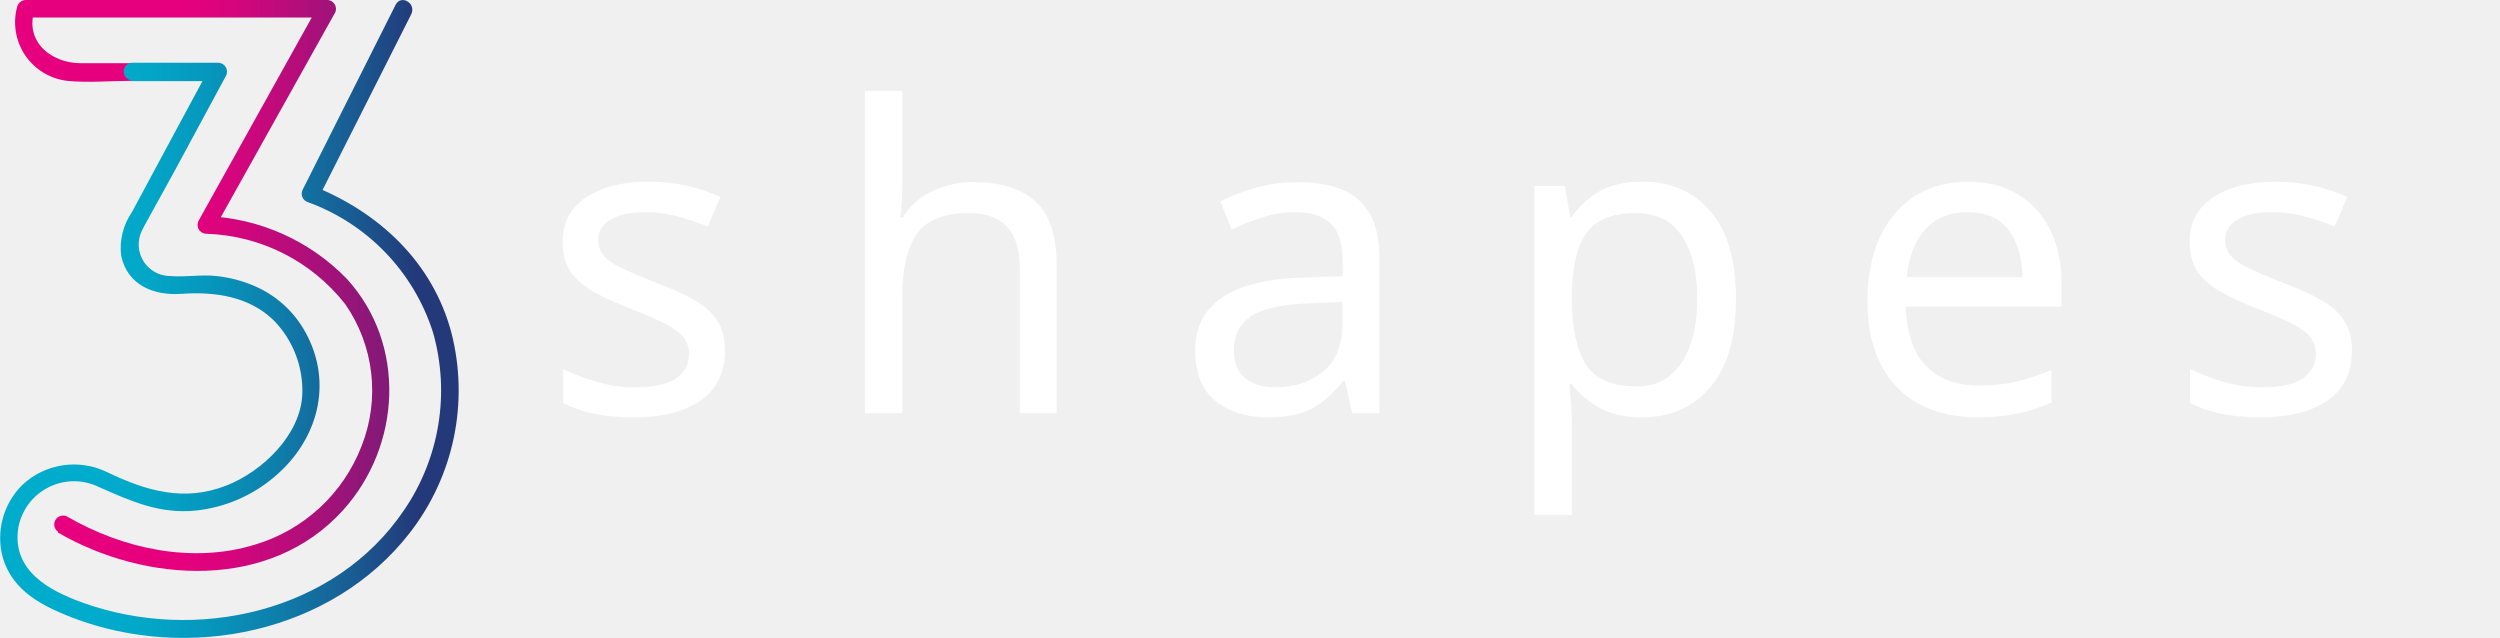
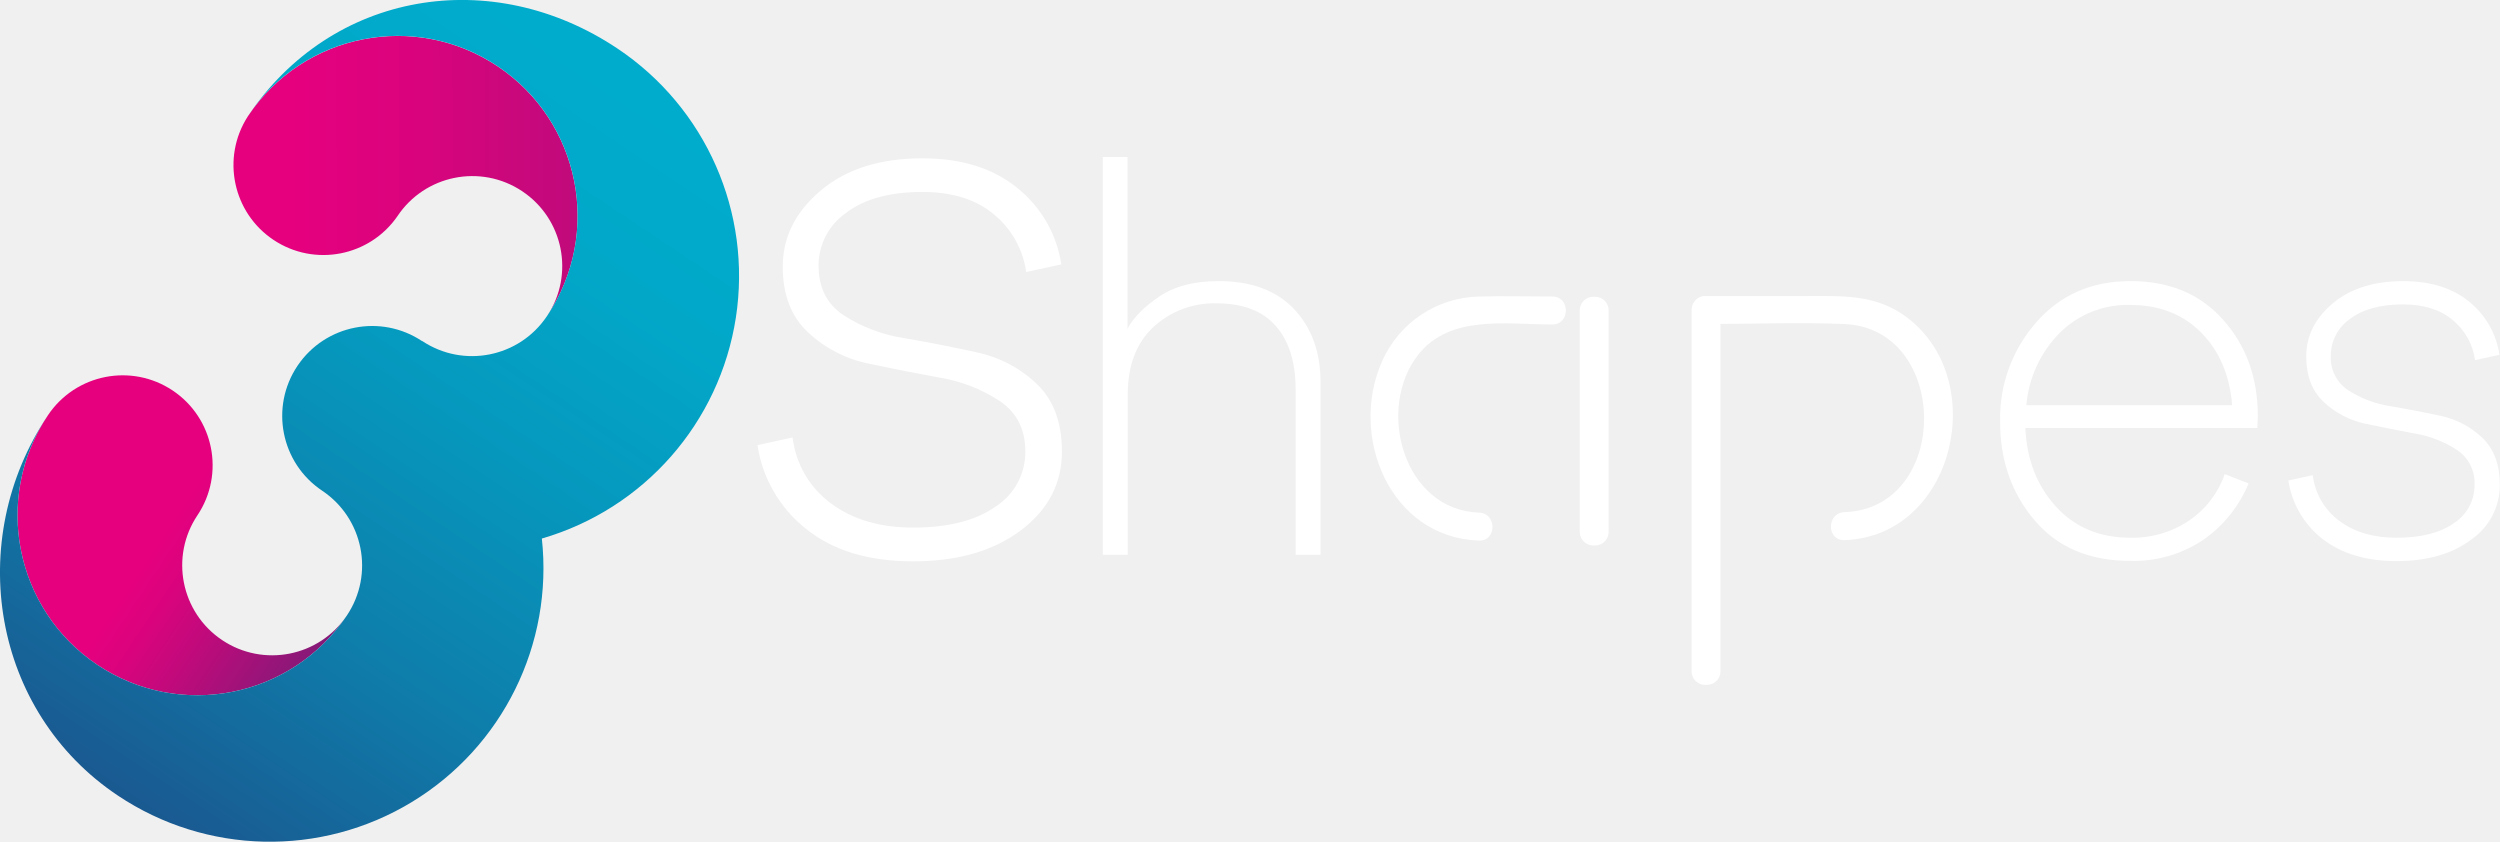
- <svg xmlns="http://www.w3.org/2000/svg" viewBox="0 0 176.88 45.13">
+ <svg xmlns="http://www.w3.org/2000/svg" xmlns:xlink="http://www.w3.org/1999/xlink" viewBox="0 0 536.22 180.56">
  <defs>
-     <style>.cls-1{font-size:30px;fill:#fff;font-family:Eina02-Light, "Eina 02";font-weight:300;letter-spacing:0.2em;}.cls-2{fill:url(#linear-gradient);}.cls-3{fill:url(#linear-gradient-2);}</style>
-     <linearGradient id="linear-gradient" x1="1.55" y1="20.2" x2="27.09" y2="20.2" gradientUnits="userSpaceOnUse">
+     <style>.cls-1{fill:url(#linear-gradient);}.cls-2{fill:url(#linear-gradient-2);}.cls-3{fill:url(#linear-gradient-3);}.cls-4{fill:#fff;}</style>
+     <linearGradient id="linear-gradient" x1="-60.82" y1="282.83" x2="16.34" y2="282.83" gradientTransform="translate(212.7 -104.2) rotate(33.77)" gradientUnits="userSpaceOnUse">
      <stop offset="0.45" stop-color="#e6007e" />
      <stop offset="0.55" stop-color="#db037d" />
      <stop offset="0.72" stop-color="#bd0b7b" />
      <stop offset="0.95" stop-color="#8e1778" />
      <stop offset="1" stop-color="#831a77" />
    </linearGradient>
-     <linearGradient id="linear-gradient-2" x1="0.49" y1="22.57" x2="31.97" y2="22.57" gradientUnits="userSpaceOnUse">
+     <linearGradient id="linear-gradient-2" x1="-137.82" y1="263.15" x2="65.72" y2="126.61" xlink:href="#linear-gradient" />
+     <linearGradient id="linear-gradient-3" x1="-2.58" y1="85.97" x2="-2.58" y2="398.9" gradientTransform="translate(212.7 -104.2) rotate(33.77)" gradientUnits="userSpaceOnUse">
      <stop offset="0.19" stop-color="#00accc" />
      <stop offset="0.31" stop-color="#02a7c8" />
      <stop offset="0.45" stop-color="#0697bd" />
      <stop offset="0.61" stop-color="#0e7eab" />
      <stop offset="0.78" stop-color="#195b92" />
      <stop offset="0.92" stop-color="#233979" />
    </linearGradient>
  </defs>
  <g id="Layer_2" data-name="Layer 2">
    <g id="Layer_1-2" data-name="Layer 1">
-       <text class="cls-1" transform="translate(38.28 29.23)">shapes</text>
-       <path class="cls-2" d="M4.1,37.68c6.22,3.6,15,4.13,20.16-1.57,4.14-4.57,4.51-11.75.28-16.38a14.63,14.63,0,0,0-9.94-4.44l.54.94L23.65,1A.63.63,0,0,0,23.11,0H1.82a.63.63,0,0,0-.6.46A4.17,4.17,0,0,0,4.76,5.72c1.49.15,3,0,4.54,0a.63.63,0,0,0,0-1.25H5.7c-2,0-3.93-1.44-3.28-3.69l-.6.46H23.11L22.57.32,14.06,15.6a.63.63,0,0,0,.54.94,13,13,0,0,1,9.84,5,10.7,10.7,0,0,1,1.15,10,11.65,11.65,0,0,1-7.57,7c-4.44,1.36-9.34.29-13.28-2a.63.63,0,0,0-.64,1.08Z" />
-       <path class="cls-3" d="M9.3,5.74h6.07l-.54-.94-3.47,6.44L9.34,15a4.49,4.49,0,0,0-.77,3.08c.44,2.12,2.34,2.85,4.28,2.71,2.34-.17,4.8.18,6.54,1.9a7.1,7.1,0,0,1,2,5.16c-.09,2.89-2.81,5.49-5.34,6.49-3,1.19-5.69.4-8.46-.93a5.34,5.34,0,0,0-6,.89A5.28,5.28,0,0,0,.2,39.46C.89,41.82,3,42.87,5.09,43.69c8.23,3.17,18.41,1.1,23.91-6a16.42,16.42,0,0,0,2.94-14.14c-1.32-5-5.13-8.54-9.81-10.4l.38.91L29.1,1C29.46.23,28.39-.4,28,.32L21.43,13.39a.63.63,0,0,0,.37.92,14.47,14.47,0,0,1,8.84,9.22,15,15,0,0,1-2.05,12.56c-4.9,7.26-14.76,9.42-22.74,6.55-2.39-.86-5-2.27-4.56-5.26A4,4,0,0,1,7,34.46c2.27,1,4.31,1.93,6.88,1.66a10.24,10.24,0,0,0,5.51-2.36c3.11-2.6,4.22-6.67,2.2-10.29a7.48,7.48,0,0,0-3.62-3.25,9.33,9.33,0,0,0-2.65-.69c-1.1-.12-2.17.09-3.27,0a2.23,2.23,0,0,1-2-3.23c.1-.22.23-.43.34-.64l2-3.63,3.59-6.65a.63.63,0,0,0-.54-.94H9.3a.63.63,0,0,0,0,1.25Z" />
+       <path class="cls-1" d="M74.41,132A38.58,38.58,0,1,1,10.28,89.07a19.29,19.29,0,1,1,32.07,21.45A19.28,19.28,0,0,0,74.41,132Z" />
+       <path class="cls-2" d="M117.37,67.74A19.29,19.29,0,0,0,85.23,46.39,19.29,19.29,0,0,1,53.13,25l.1-.15a38.58,38.58,0,0,1,64.14,42.9Z" />
+       <path class="cls-3" d="M10.28,89.07A38.58,38.58,0,1,0,74.41,132a19.28,19.28,0,0,0-5.31-26.75,19.29,19.29,0,0,1-5.31-26.76l.06-.09a19.3,19.3,0,0,1,26.66-5.25l.06,0a19.31,19.31,0,0,0,26.7-5.28l.1-.14a38.58,38.58,0,0,0-64.14-42.9l-.1.15c18-26.93,52.37-32.58,79.31-14.57a58.65,58.65,0,0,1-16.22,105.1,58.67,58.67,0,0,1-90.94,55.13C-1.66,152.64-7.74,116,10.28,89.07Z" />
+       <path class="cls-4" d="M162.47,95.47,170,93.83A20.56,20.56,0,0,0,178.27,108q6.94,5.16,17.59,5.16,11.29,0,17.68-4.5a13.87,13.87,0,0,0,6.38-11.87q0-7-5.4-10.72a33.48,33.48,0,0,0-13-5.08q-7.6-1.38-15.22-3a26.76,26.76,0,0,1-13-6.72q-5.42-5.07-5.41-14.07,0-9.49,8.19-16.37t21.77-6.87q12.6,0,20.38,6.38a25.93,25.93,0,0,1,9.41,16.37l-7.53,1.63A19.51,19.51,0,0,0,213.21,46q-5.73-4.83-15.38-4.83-10.49,0-16.37,4.5A13.75,13.75,0,0,0,175.57,57q0,7.05,5.4,10.64a33.37,33.37,0,0,0,13.09,4.91q7.69,1.32,15.31,3a26.57,26.57,0,0,1,13,6.79q5.4,5.16,5.4,14.49,0,10.31-8.84,16.94t-23.08,6.63q-14.4,0-23-7A28.17,28.17,0,0,1,162.47,95.47Z" />
+       <path class="cls-4" d="M241.84,33.67V70.52q1.82-3.51,6.76-6.88t12.8-3.35q10.47,0,16.15,6T283.24,82v37H277.9V83.61q0-8.88-4.27-13.71T261,65.06a19.19,19.19,0,0,0-13.65,5.12q-5.46,5.13-5.46,14.45V119h-5.35V33.67Z" />
+       <path class="cls-4" d="M477.18,101.69l5.11,2a27.49,27.49,0,0,1-9.66,12.06,26.69,26.69,0,0,1-15.7,4.55q-13.2,0-20.59-8.76T429,90.32a31.1,31.1,0,0,1,7.73-21.16q7.74-8.88,20.25-8.87t19.85,8.3q7.44,8.31,7.45,20.7l-.11,2.51H434.41q.45,10.13,6.54,16.83t16,6.71a21.68,21.68,0,0,0,12.68-3.75A19.82,19.82,0,0,0,477.18,101.69ZM456.93,65.41a20.55,20.55,0,0,0-15.24,6.08,25.08,25.08,0,0,0-7.06,15.42h44.14q-.79-9.68-6.66-15.59T456.93,65.41Z" />
+       <path class="cls-4" d="M490.83,103.06l5.23-1.14a14.29,14.29,0,0,0,5.75,9.84q4.83,3.58,12.23,3.58,7.85,0,12.28-3.12a9.66,9.66,0,0,0,4.44-8.25A8.43,8.43,0,0,0,527,96.52,23.26,23.26,0,0,0,518,93q-5.3-1-10.58-2.1a18.7,18.7,0,0,1-9-4.67q-3.76-3.52-3.76-9.78,0-6.6,5.69-11.38t15.13-4.77q8.76,0,14.16,4.43A18,18,0,0,1,536.1,76.1l-5.23,1.14a13.51,13.51,0,0,0-4.78-8.59q-4-3.36-10.69-3.36-7.27,0-11.37,3.13a9.58,9.58,0,0,0-4.1,7.91,8.31,8.31,0,0,0,3.75,7.39,23.18,23.18,0,0,0,9.1,3.41q5.36.91,10.64,2.05a18.4,18.4,0,0,1,9,4.72q3.76,3.59,3.76,10.07a14.12,14.12,0,0,1-6.14,11.77q-6.15,4.61-16,4.61t-16-4.84A19.56,19.56,0,0,1,490.83,103.06Z" />
+       <path class="cls-4" d="M365.83,69.5c9.9,0,19.89-.41,29.78,0,22.74,1,22.81,39.57,0,40.35-3.86.13-3.87,6.13,0,6C419.2,115.05,427,81.44,408.9,68,402.28,63,394.75,63.5,387,63.5H365.83c-3.86,0-3.87,6,0,6Z" />
+       <rect class="cls-4" x="362.83" y="63.56" width="6.19" height="83.33" rx="2.88" />
+       <path class="cls-4" d="M333,63.6c-5.23,0-10.47-.15-15.7,0a23.28,23.28,0,0,0-20.82,13.8c-7.25,16.17,1.64,37.89,20.74,38.55,3.86.13,3.86-5.87,0-6-16.22-.56-22.16-22.3-13-33.91,6.82-8.62,19-6.44,28.74-6.44,3.86,0,3.87-6,0-6Z" />
+       <rect class="cls-4" x="338.84" y="63.65" width="6.19" height="53.33" rx="2.88" transform="translate(683.87 180.64) rotate(-180)" />
    </g>
  </g>
</svg>
